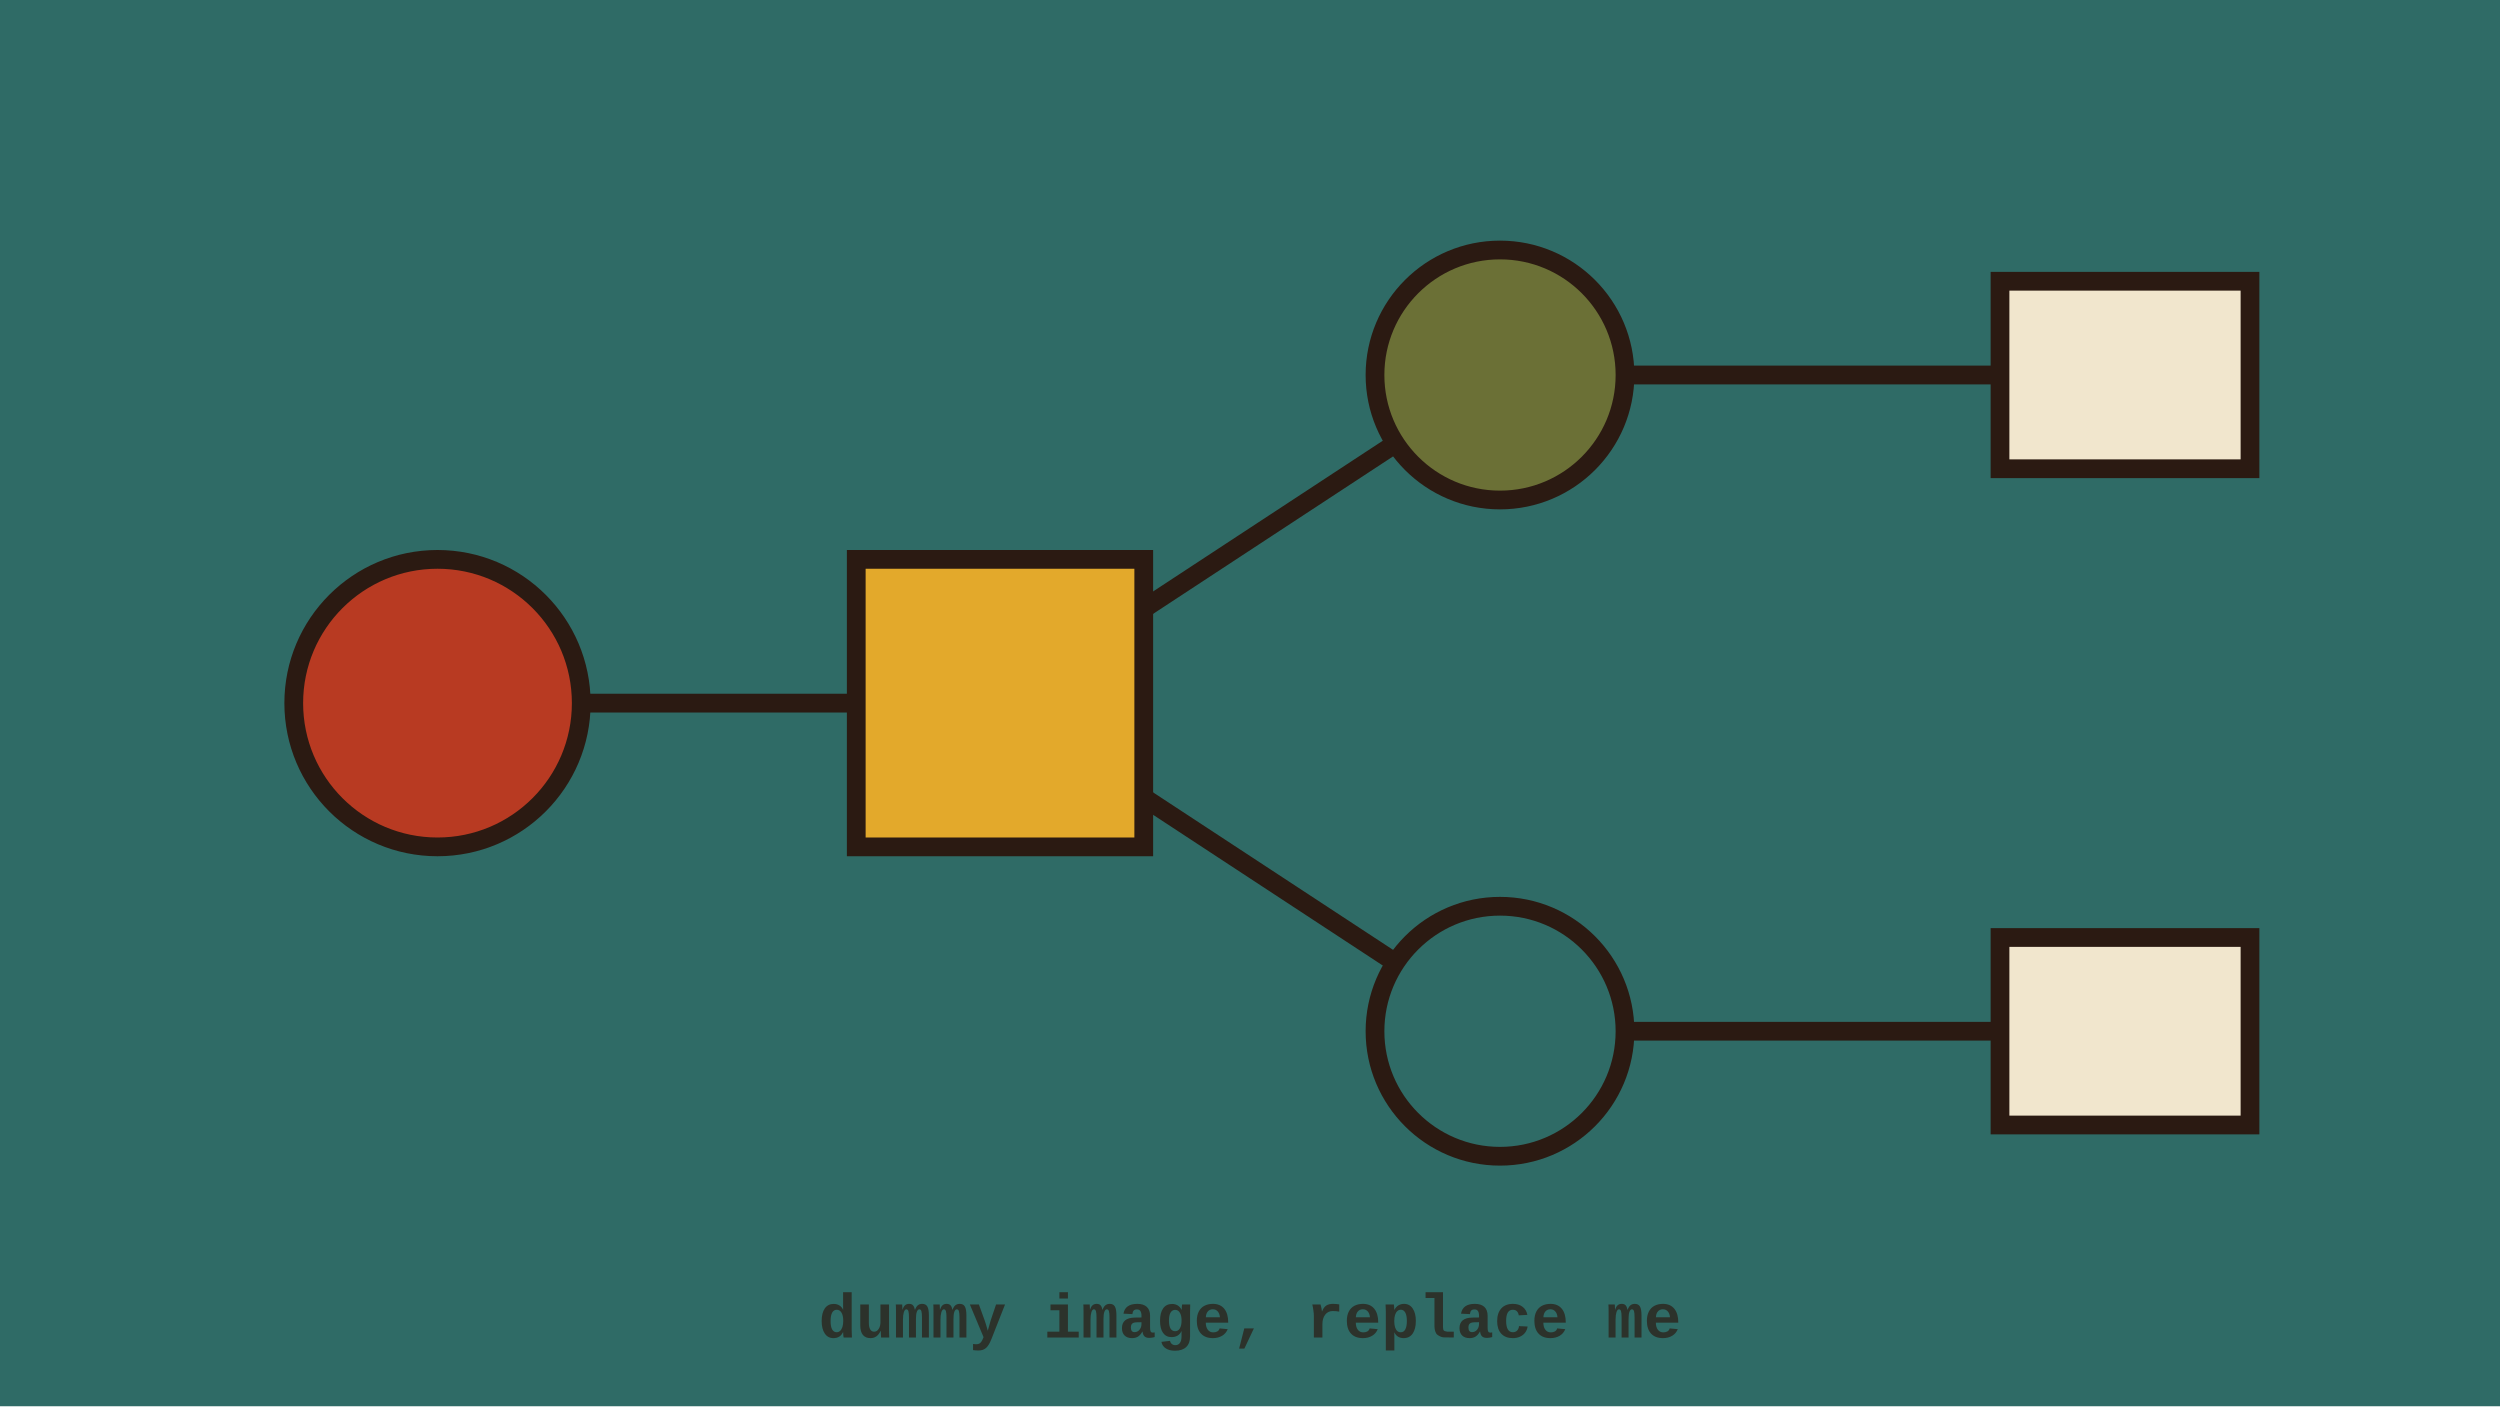
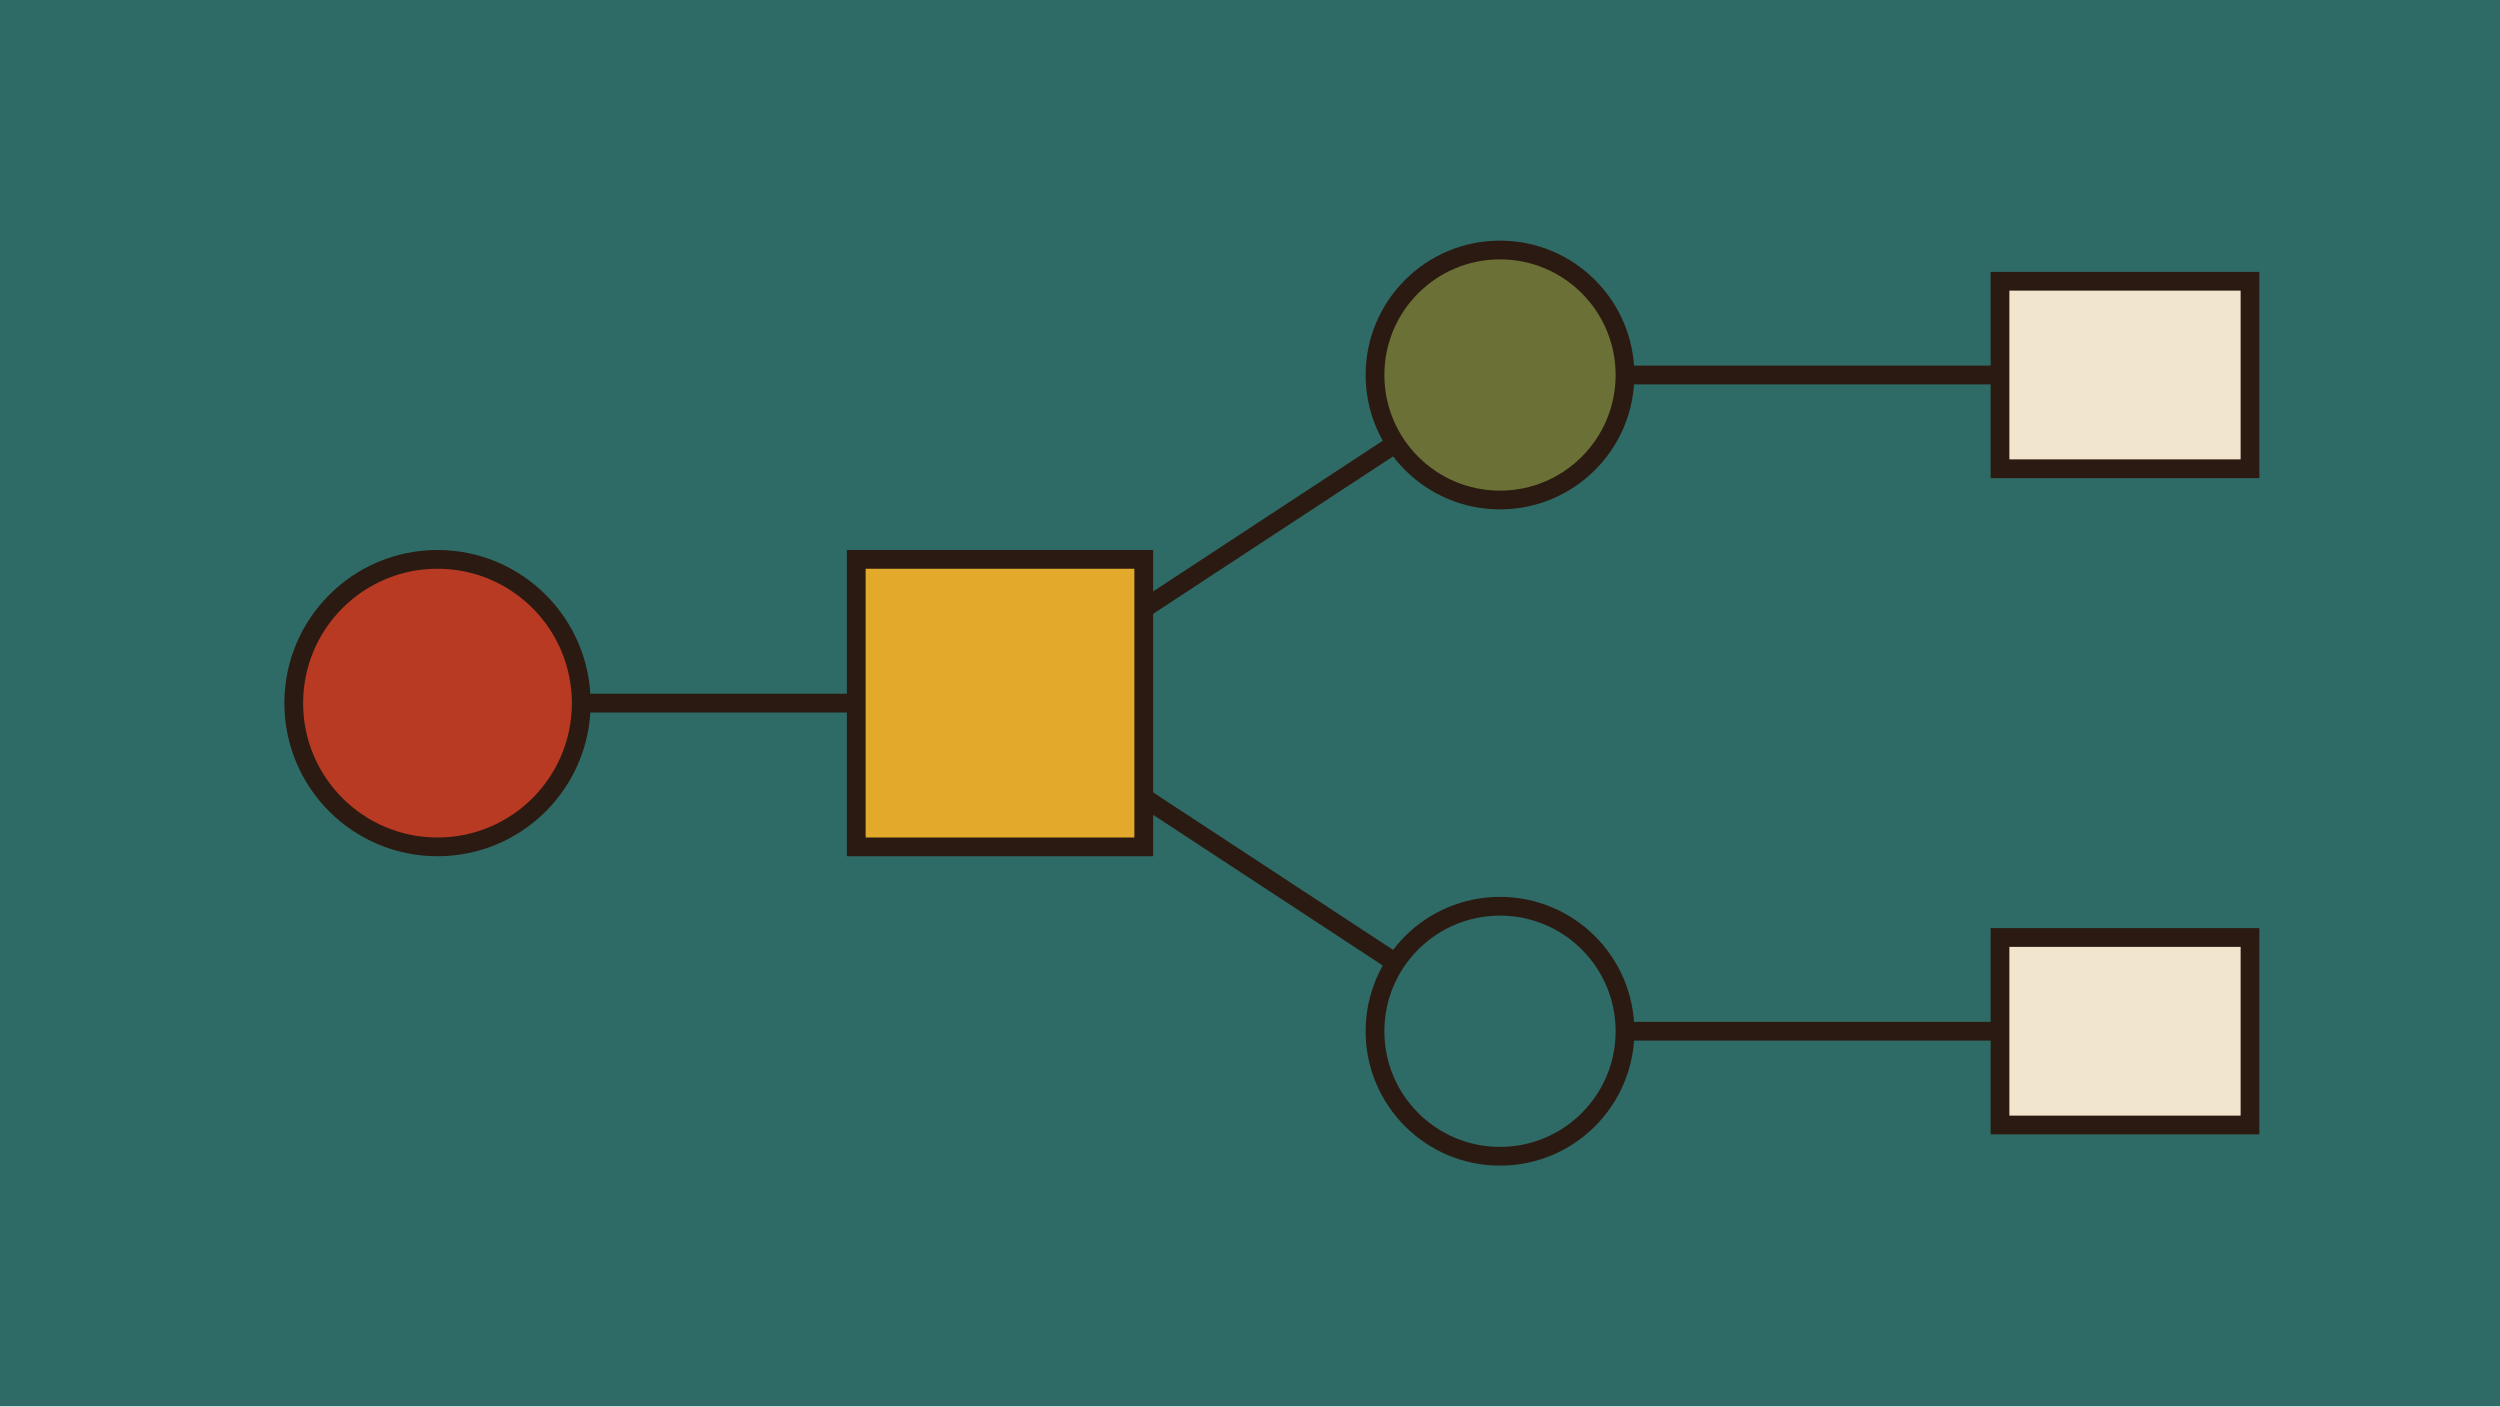
<svg xmlns="http://www.w3.org/2000/svg" viewBox="0 0 800 450" width="800" height="450" role="img" aria-label="Placeholder cover for the event subscription tool">
  <rect width="800" height="450" fill="#2f6b66" />
  <g stroke="#2b1a12" stroke-width="6" fill="none">
    <path d="M140 225 H320 M320 225 L480 120 M320 225 L480 330 M480 120 H660 M480 330 H660" />
  </g>
  <g stroke="#2b1a12" stroke-width="6">
    <circle cx="140" cy="225" r="46" fill="#b83a22" />
    <rect x="274" y="179" width="92" height="92" fill="#e3a92b" />
    <circle cx="480" cy="120" r="40" fill="#6b7036" />
    <circle cx="480" cy="330" r="40" fill="#2f6b66" />
    <rect x="640" y="90" width="80" height="60" fill="#f1e6cd" />
    <rect x="640" y="300" width="80" height="60" fill="#f1e6cd" />
  </g>
-   <text x="400" y="428" text-anchor="middle" font-family="Courier New, monospace" font-weight="700" font-size="20" fill="#2b1a12" opacity=".7">dummy image, replace me</text>
</svg>
